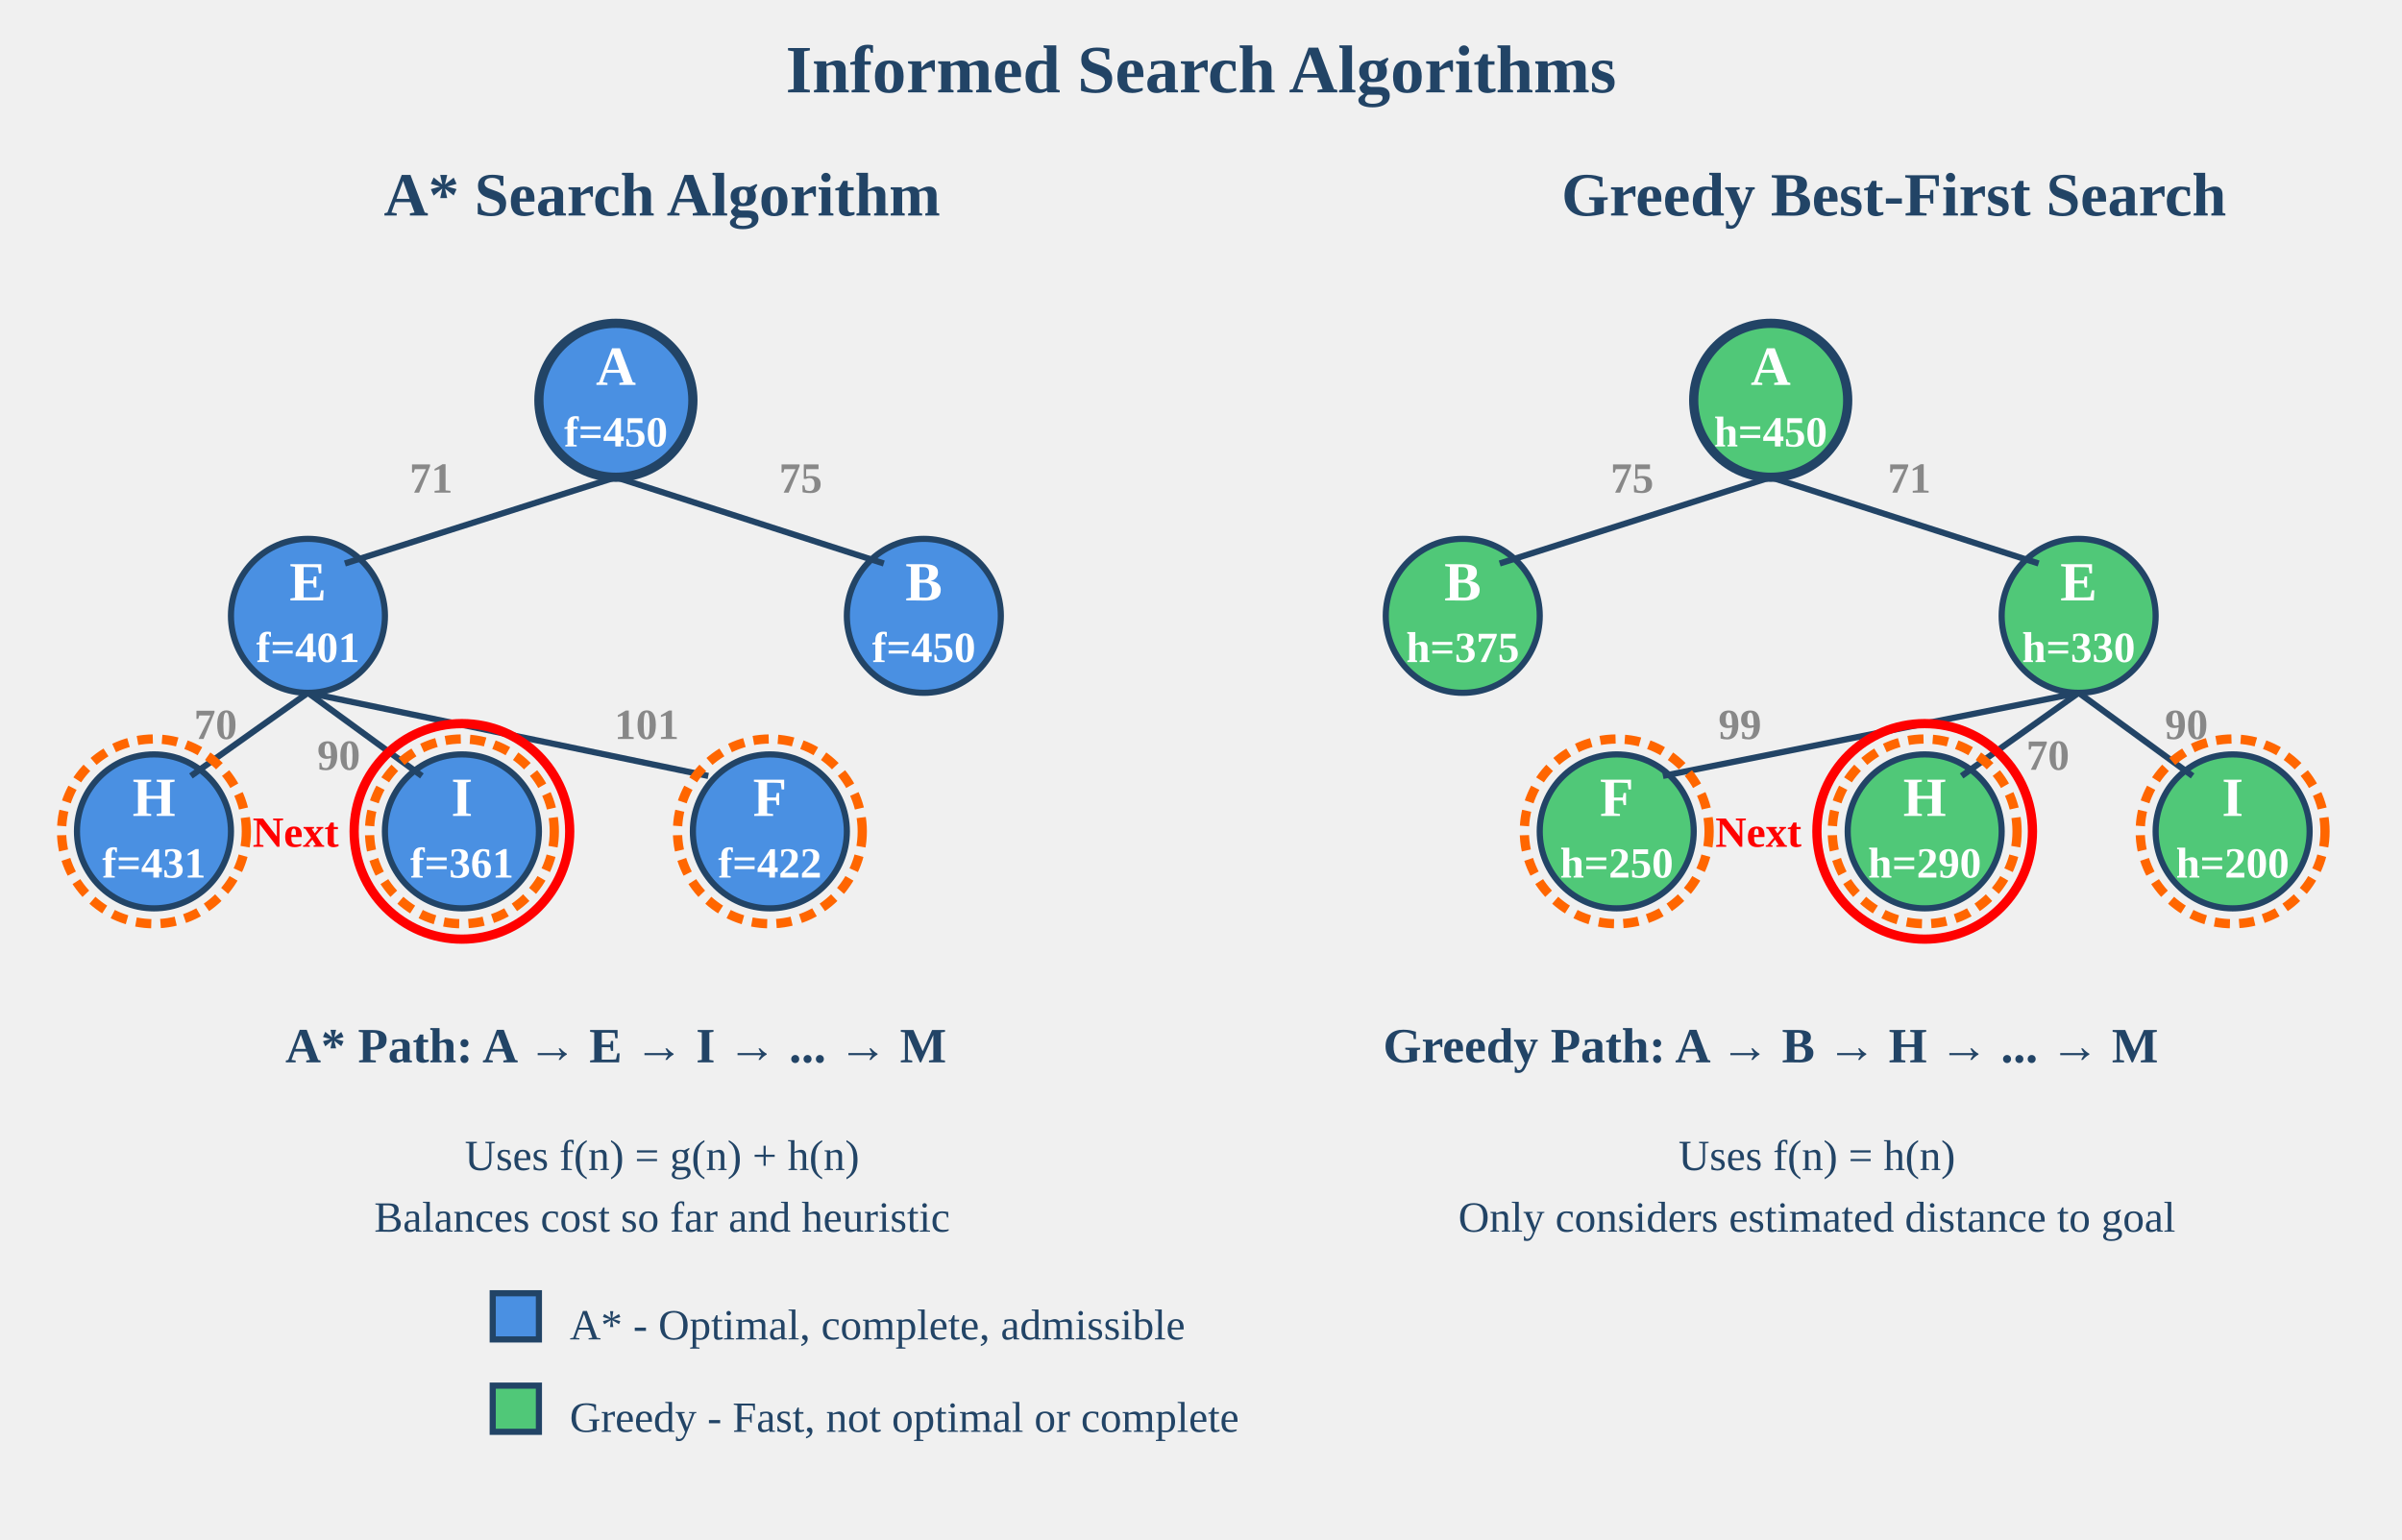
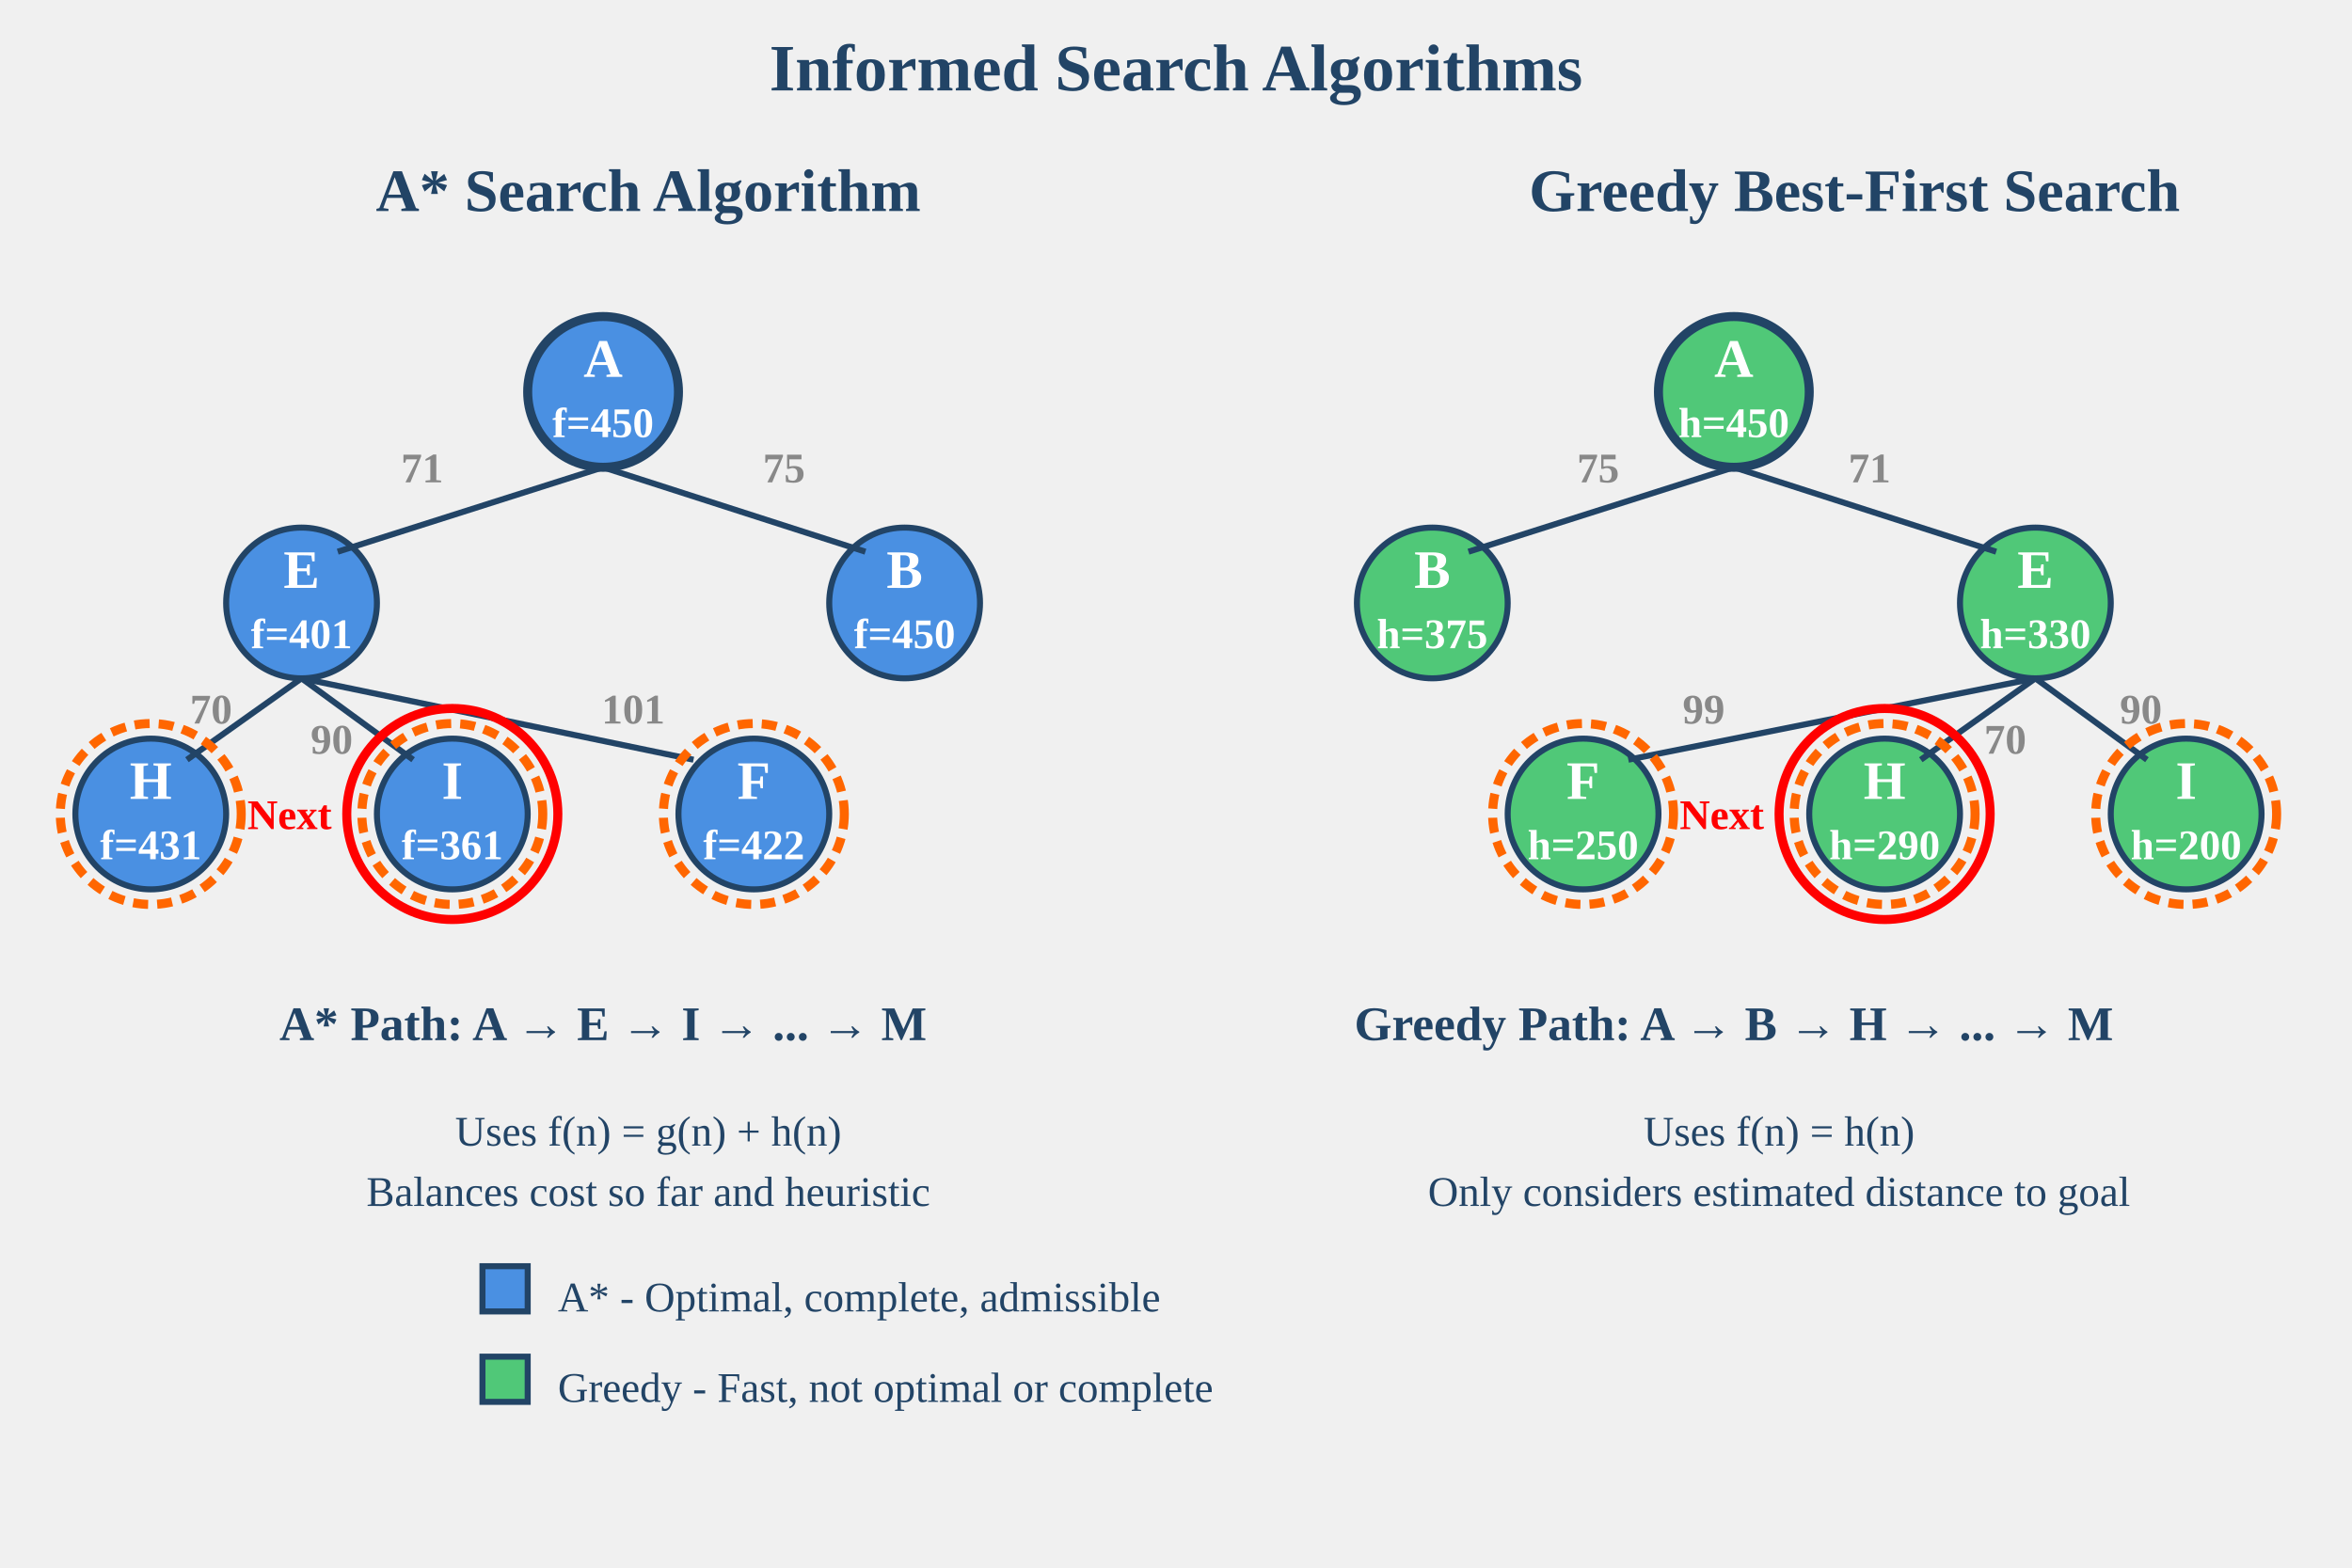
- <svg xmlns="http://www.w3.org/2000/svg" width="780" height="500">
+ <svg xmlns="http://www.w3.org/2000/svg" width="780" height="520">
  <text x="390" y="30" text-anchor="middle" fill="#224466" font-size="22" font-weight="bold">
        Informed Search Algorithms
    </text>
  <text x="215" y="70" text-anchor="middle" fill="#224466" font-size="20" font-weight="bold">
        A* Search Algorithm
    </text>
  <circle cx="200" cy="130" r="25" fill="#4a90e2" stroke="#224466" stroke-width="3" />
  <text x="200" y="125" text-anchor="middle" fill="white" font-size="18" font-weight="bold">A</text>
  <text x="200" y="145" text-anchor="middle" fill="white" font-size="14" font-weight="bold">f=450</text>
  <circle cx="100" cy="200" r="25" fill="#4a90e2" stroke="#224466" stroke-width="2" />
  <text x="100" y="195" text-anchor="middle" fill="white" font-size="18" font-weight="bold">E</text>
  <text x="100" y="215" text-anchor="middle" fill="white" font-size="14" font-weight="bold">f=401</text>
  <circle cx="300" cy="200" r="25" fill="#4a90e2" stroke="#224466" stroke-width="2" />
  <text x="300" y="195" text-anchor="middle" fill="white" font-size="18" font-weight="bold">B</text>
  <text x="300" y="215" text-anchor="middle" fill="white" font-size="14" font-weight="bold">f=450</text>
  <circle cx="50" cy="270" r="25" fill="#4a90e2" stroke="#224466" stroke-width="2" />
  <text x="50" y="265" text-anchor="middle" fill="white" font-size="18" font-weight="bold">H</text>
  <text x="50" y="285" text-anchor="middle" fill="white" font-size="14" font-weight="bold">f=431</text>
  <circle cx="150" cy="270" r="25" fill="#4a90e2" stroke="#224466" stroke-width="2" />
  <text x="150" y="265" text-anchor="middle" fill="white" font-size="18" font-weight="bold">I</text>
  <text x="150" y="285" text-anchor="middle" fill="white" font-size="14" font-weight="bold">f=361</text>
  <circle cx="250" cy="270" r="25" fill="#4a90e2" stroke="#224466" stroke-width="2" />
  <text x="250" y="265" text-anchor="middle" fill="white" font-size="18" font-weight="bold">F</text>
  <text x="250" y="285" text-anchor="middle" fill="white" font-size="14" font-weight="bold">f=422</text>
  <line x1="200" y1="155" x2="112" y2="183" stroke="#224466" stroke-width="2" />
  <text x="140" y="160" text-anchor="middle" fill="#888" font-size="14" font-weight="bold">71</text>
  <line x1="200" y1="155" x2="287" y2="183" stroke="#224466" stroke-width="2" />
  <text x="260" y="160" text-anchor="middle" fill="#888" font-size="14" font-weight="bold">75</text>
  <line x1="100" y1="225" x2="62" y2="252" stroke="#224466" stroke-width="2" />
  <text x="70" y="240" text-anchor="middle" fill="#888" font-size="14" font-weight="bold">70</text>
  <line x1="100" y1="225" x2="137" y2="252" stroke="#224466" stroke-width="2" />
  <text x="110" y="250" text-anchor="middle" fill="#888" font-size="14" font-weight="bold">90</text>
  <line x1="100" y1="225" x2="230" y2="252" stroke="#224466" stroke-width="2" />
  <text x="210" y="240" text-anchor="middle" fill="#888" font-size="14" font-weight="bold">101</text>
  <circle cx="50" cy="270" r="30" fill="none" stroke="#ff6600" stroke-width="3" stroke-dasharray="5,3" />
  <circle cx="150" cy="270" r="30" fill="none" stroke="#ff6600" stroke-width="3" stroke-dasharray="5,3" />
  <circle cx="250" cy="270" r="30" fill="none" stroke="#ff6600" stroke-width="3" stroke-dasharray="5,3" />
  <circle cx="150" cy="270" r="35" fill="none" stroke="#ff0000" stroke-width="3" />
  <text x="110" y="275" text-anchor="end" fill="#ff0000" font-size="14" font-weight="bold">Next</text>
  <text x="200" y="345" text-anchor="middle" fill="#224466" font-size="16" font-weight="bold">A* Path: A → E → I → ... → M</text>
  <text x="615" y="70" text-anchor="middle" fill="#224466" font-size="20" font-weight="bold">
        Greedy Best-First Search
    </text>
  <circle cx="575" cy="130" r="25" fill="#50c878" stroke="#224466" stroke-width="3" />
  <text x="575" y="125" text-anchor="middle" fill="white" font-size="18" font-weight="bold">A</text>
  <text x="575" y="145" text-anchor="middle" fill="white" font-size="14" font-weight="bold">h=450</text>
  <circle cx="475" cy="200" r="25" fill="#50c878" stroke="#224466" stroke-width="2" />
  <text x="475" y="195" text-anchor="middle" fill="white" font-size="18" font-weight="bold">B</text>
  <text x="475" y="215" text-anchor="middle" fill="white" font-size="14" font-weight="bold">h=375</text>
  <circle cx="675" cy="200" r="25" fill="#50c878" stroke="#224466" stroke-width="2" />
  <text x="675" y="195" text-anchor="middle" fill="white" font-size="18" font-weight="bold">E</text>
  <text x="675" y="215" text-anchor="middle" fill="white" font-size="14" font-weight="bold">h=330</text>
  <circle cx="525" cy="270" r="25" fill="#50c878" stroke="#224466" stroke-width="2" />
  <text x="525" y="265" text-anchor="middle" fill="white" font-size="18" font-weight="bold">F</text>
  <text x="525" y="285" text-anchor="middle" fill="white" font-size="14" font-weight="bold">h=250</text>
  <circle cx="625" cy="270" r="25" fill="#50c878" stroke="#224466" stroke-width="2" />
  <text x="625" y="265" text-anchor="middle" fill="white" font-size="18" font-weight="bold">H</text>
  <text x="625" y="285" text-anchor="middle" fill="white" font-size="14" font-weight="bold">h=290</text>
  <circle cx="725" cy="270" r="25" fill="#50c878" stroke="#224466" stroke-width="2" />
  <text x="725" y="265" text-anchor="middle" fill="white" font-size="18" font-weight="bold">I</text>
  <text x="725" y="285" text-anchor="middle" fill="white" font-size="14" font-weight="bold">h=200</text>
  <line x1="575" y1="155" x2="487" y2="183" stroke="#224466" stroke-width="2" />
  <text x="530" y="160" text-anchor="middle" fill="#888" font-size="14" font-weight="bold">75</text>
  <line x1="575" y1="155" x2="662" y2="183" stroke="#224466" stroke-width="2" />
  <text x="620" y="160" text-anchor="middle" fill="#888" font-size="14" font-weight="bold">71</text>
  <line x1="675" y1="225" x2="540" y2="252" stroke="#224466" stroke-width="2" />
  <text x="565" y="240" text-anchor="middle" fill="#888" font-size="14" font-weight="bold">99</text>
  <line x1="675" y1="225" x2="637" y2="252" stroke="#224466" stroke-width="2" />
  <text x="665" y="250" text-anchor="middle" fill="#888" font-size="14" font-weight="bold">70</text>
  <line x1="675" y1="225" x2="712" y2="252" stroke="#224466" stroke-width="2" />
  <text x="710" y="240" text-anchor="middle" fill="#888" font-size="14" font-weight="bold">90</text>
  <circle cx="525" cy="270" r="30" fill="none" stroke="#ff6600" stroke-width="3" stroke-dasharray="5,3" />
  <circle cx="625" cy="270" r="30" fill="none" stroke="#ff6600" stroke-width="3" stroke-dasharray="5,3" />
  <circle cx="725" cy="270" r="30" fill="none" stroke="#ff6600" stroke-width="3" stroke-dasharray="5,3" />
  <circle cx="625" cy="270" r="35" fill="none" stroke="#ff0000" stroke-width="3" />
  <text x="585" y="275" text-anchor="end" fill="#ff0000" font-size="14" font-weight="bold">Next</text>
  <text x="575" y="345" text-anchor="middle" fill="#224466" font-size="16" font-weight="bold">Greedy Path: A → B → H → ... → M</text>
  <text x="215" y="380" text-anchor="middle" fill="#224466" font-size="14">Uses f(n) = g(n) + h(n)</text>
  <text x="215" y="400" text-anchor="middle" fill="#224466" font-size="14">Balances cost so far and heuristic</text>
  <text x="590" y="380" text-anchor="middle" fill="#224466" font-size="14">Uses f(n) = h(n)</text>
  <text x="590" y="400" text-anchor="middle" fill="#224466" font-size="14">Only considers estimated distance to goal</text>
  <rect x="160" y="420" width="15" height="15" fill="#4a90e2" stroke="#224466" stroke-width="2" />
  <text x="185" y="435" fill="#224466" font-size="14">A* - Optimal, complete, admissible</text>
  <rect x="160" y="450" width="15" height="15" fill="#50c878" stroke="#224466" stroke-width="2" />
  <text x="185" y="465" fill="#224466" font-size="14">Greedy - Fast, not optimal or complete</text>
</svg>
